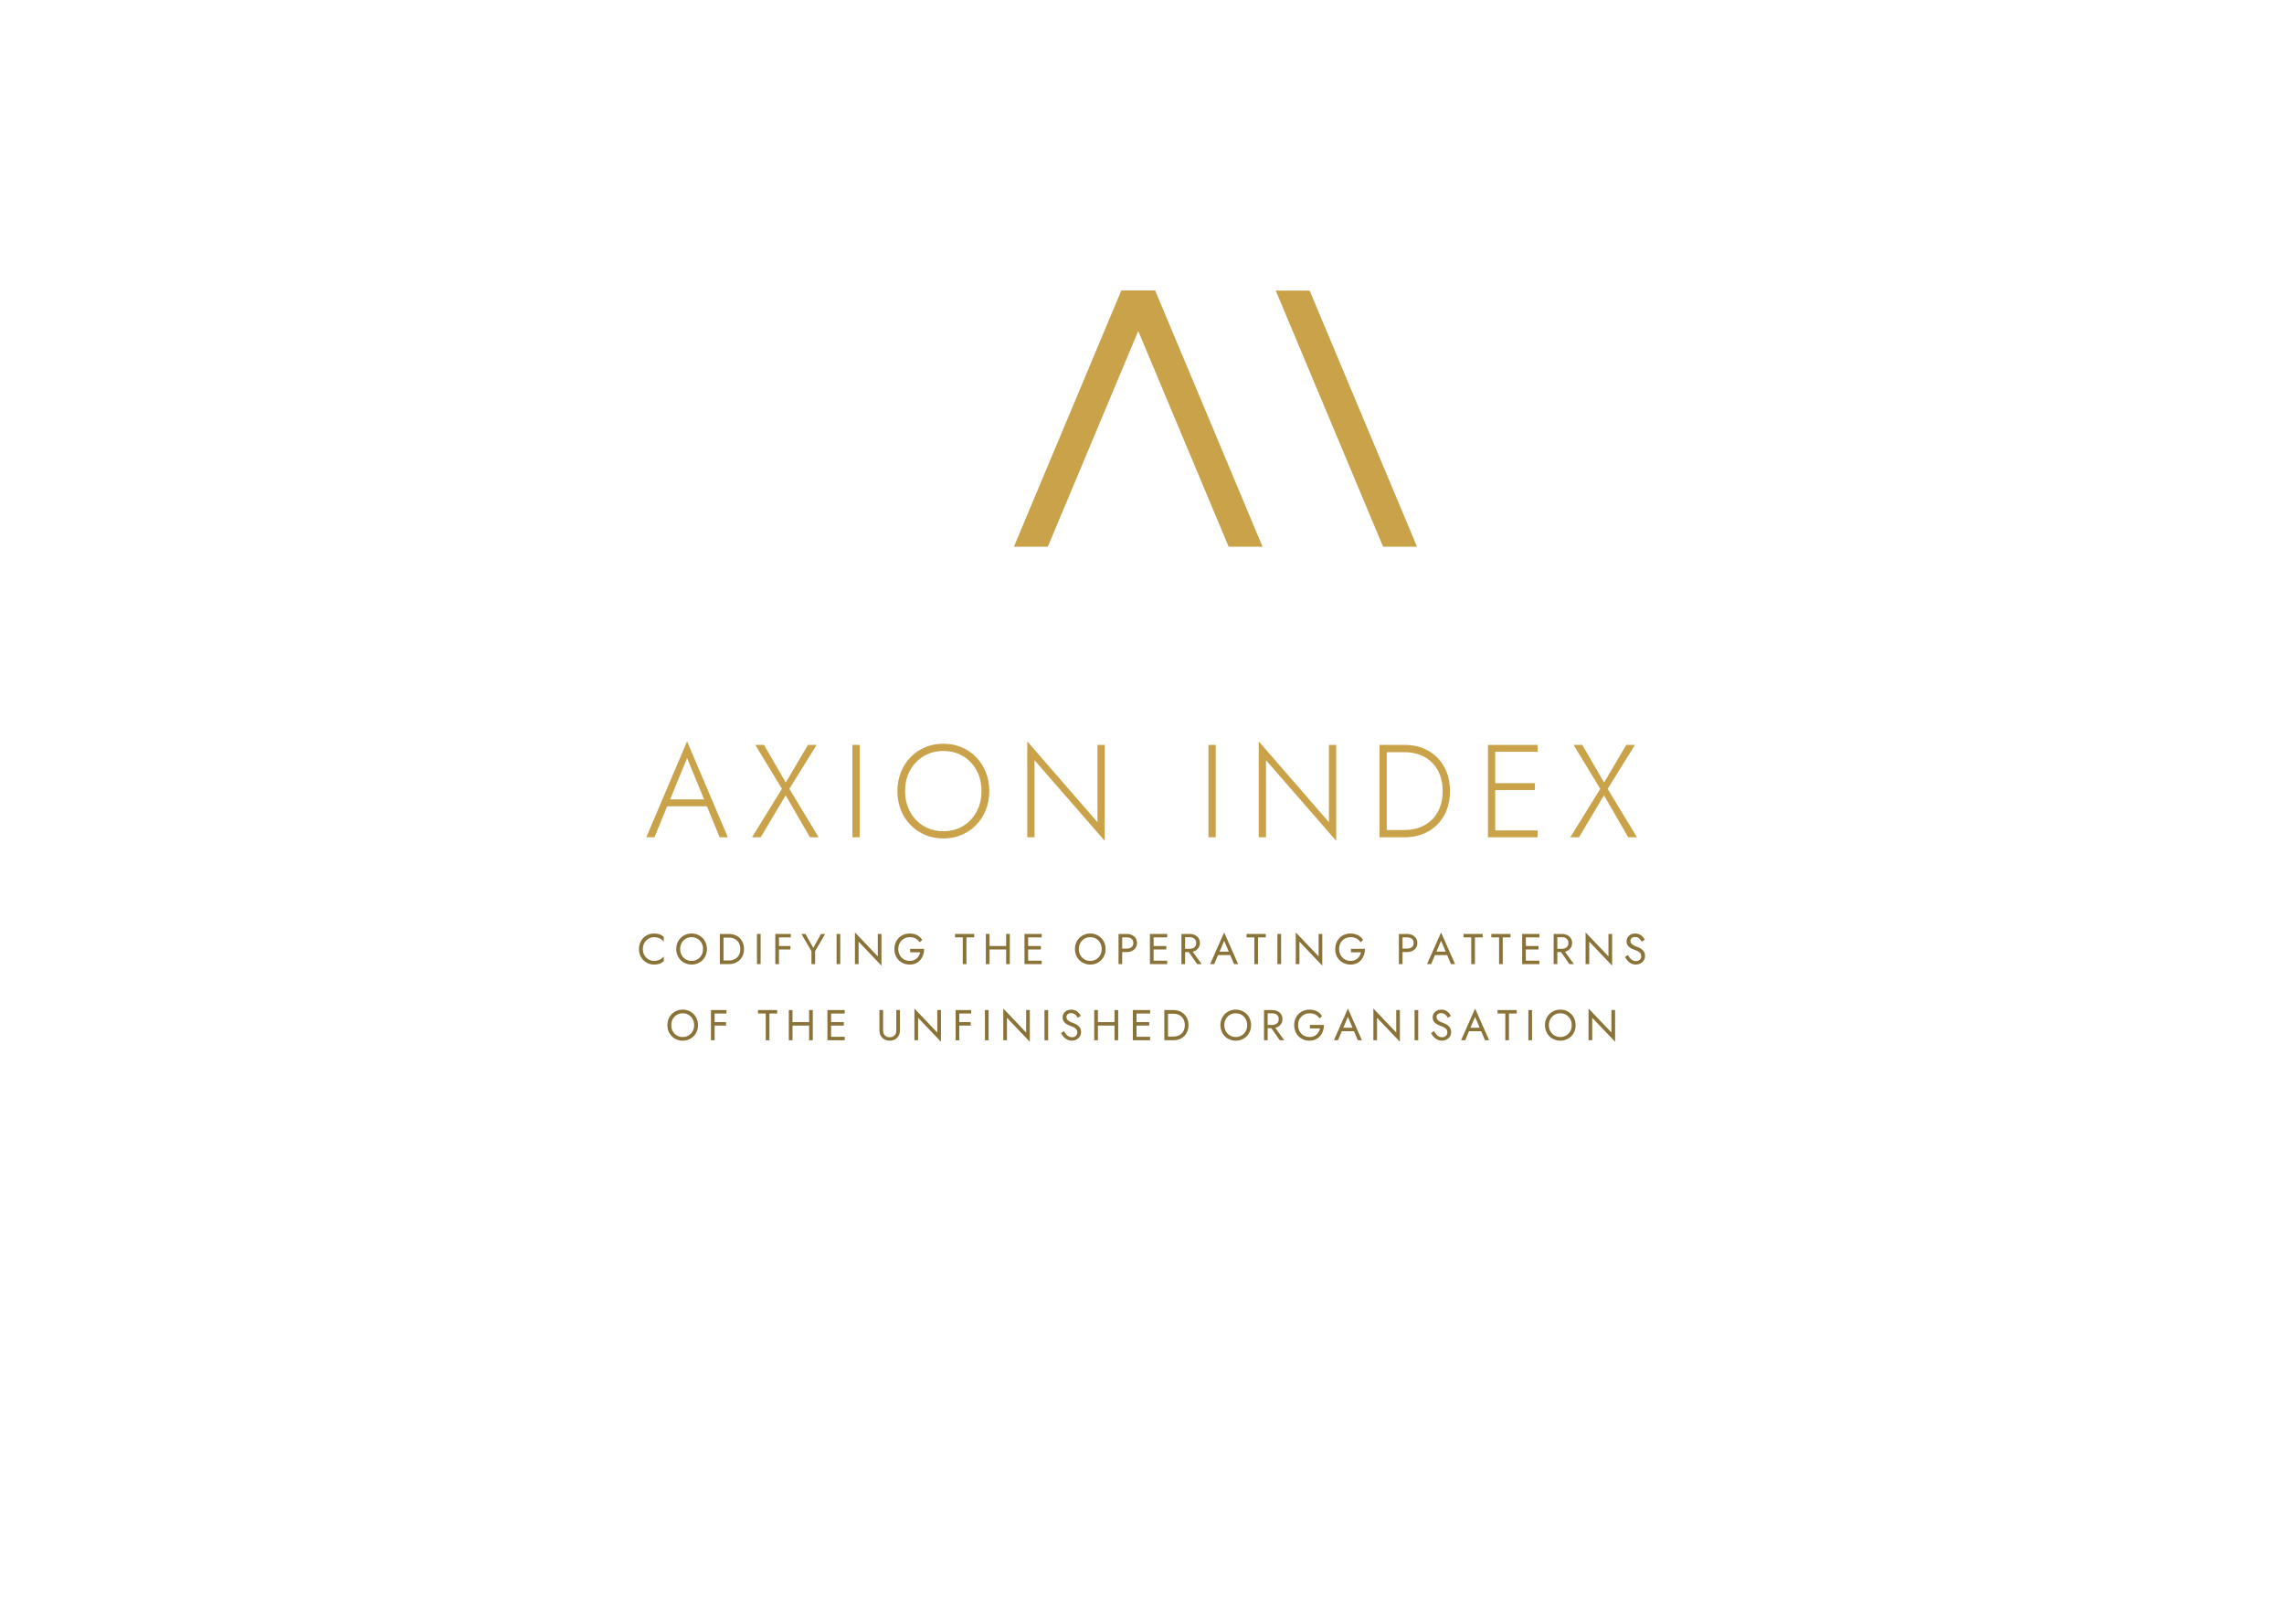
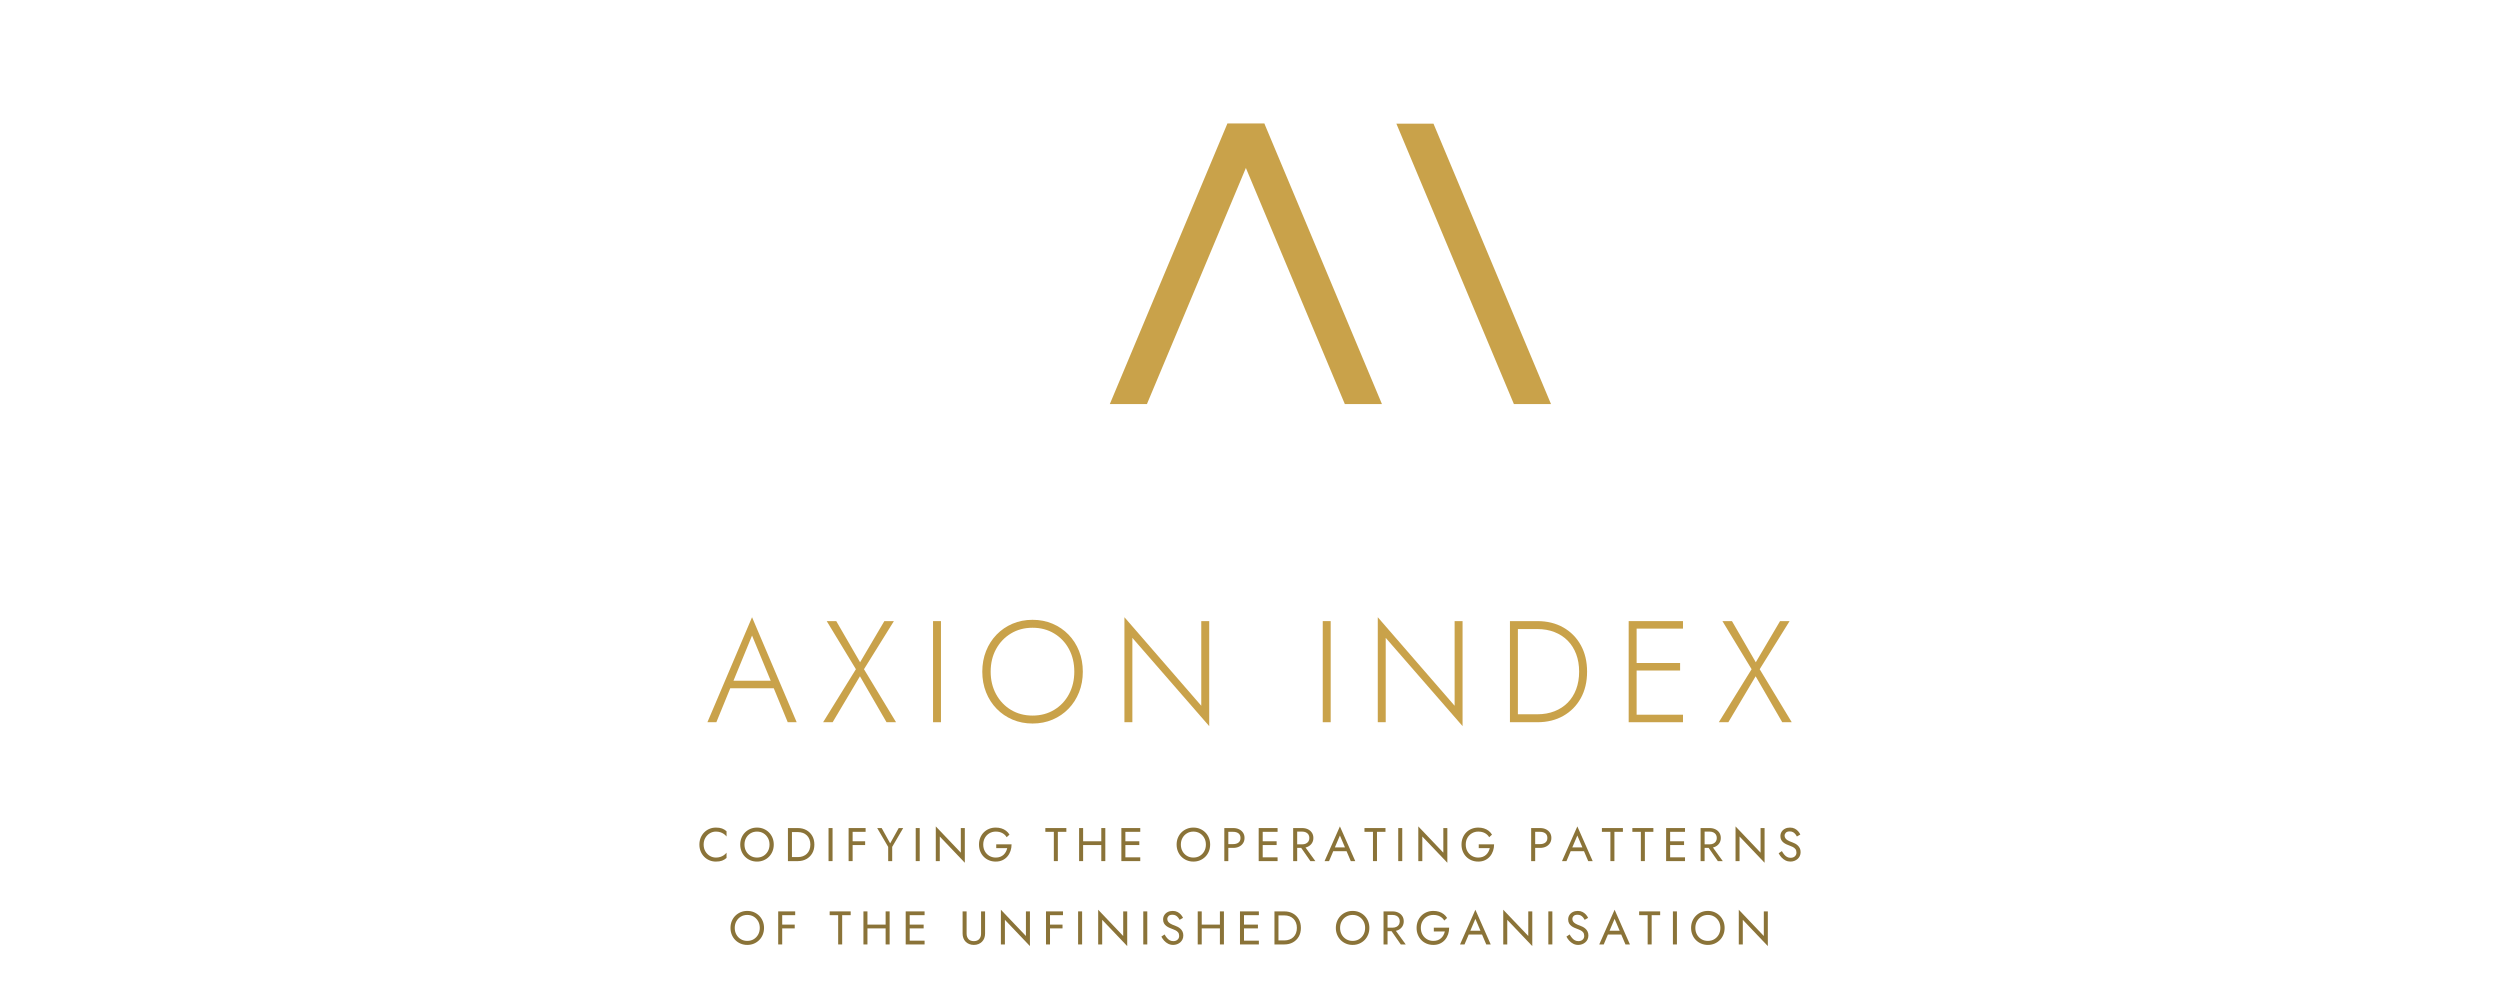
- <svg xmlns="http://www.w3.org/2000/svg" width="900" height="640" viewBox="0 0 900 640" role="img" aria-label="Axion Index">
+ <svg xmlns="http://www.w3.org/2000/svg" width="900" height="360" viewBox="0 70 900 360" role="img" aria-label="Axion Index">
  <g transform="translate(355.0,70) scale(0.3711)">
    <g fill="#C9A24A">
      <polygon points="120,392 234,120 270,120 156,392" />
      <polygon points="270,120 234,120 348,392 384,392" />
      <polygon points="398,120 434,120 548,392 512,392" />
    </g>
  </g>
  <g fill="#C9A24A" transform="translate(254.2,330)">
    <path transform="translate(0.000,0) scale(0.052,-0.052)" d="M140 235H499L481 287H158ZM318 600 456 266 461 253 565 0H627L318 727L9 0H71L176 257L182 269Z" />
    <path transform="translate(41.392,0) scale(0.052,-0.052)" d="M438 700 270 415 105 700H39L241 367L14 0H80L269 318L453 0H519L297 367L504 700Z" />
    <path transform="translate(77.428,0) scale(0.052,-0.052)" d="M82 700V0H137V700Z" />
    <path transform="translate(97.136,0) scale(0.052,-0.052)" d="M102 350Q102 438 139.5 506.5Q177 575 242.5 614.5Q308 654 392 654Q476 654 541.5 614.5Q607 575 644.0 506.5Q681 438 681 350Q681 263 644.0 194.0Q607 125 541.5 85.5Q476 46 392 46Q308 46 242.5 85.5Q177 125 139.5 194.0Q102 263 102 350ZM44 350Q44 273 70.0 207.5Q96 142 143.0 93.5Q190 45 253.5 18.0Q317 -9 392 -9Q467 -9 530.5 18.0Q594 45 641.0 93.5Q688 142 714.0 207.5Q740 273 740 350Q740 427 714.0 492.5Q688 558 641.0 606.5Q594 655 530.5 682.0Q467 709 392 709Q317 709 253.5 682.0Q190 655 143.0 606.5Q96 558 70.0 492.5Q44 427 44 350Z" />
    <path transform="translate(146.224,0) scale(0.052,-0.052)" d="M616 700V114L84 727V0H139V584L671 -27V700Z" />
    <path transform="translate(217.724,0) scale(0.052,-0.052)" d="M82 700V0H137V700Z" />
    <path transform="translate(237.432,0) scale(0.052,-0.052)" d="M616 700V114L84 727V0H139V584L671 -27V700Z" />
    <path transform="translate(285.012,0) scale(0.052,-0.052)" d="M84 700V0H139V700ZM274 0Q376 0 453.5 44.0Q531 88 574.5 166.5Q618 245 618 350Q618 455 574.5 533.5Q531 612 453.5 656.0Q376 700 274 700H114V645H274Q339 645 392.5 624.0Q446 603 484.0 564.5Q522 526 542.5 471.5Q563 417 563 350Q563 283 542.5 228.5Q522 174 484.0 135.5Q446 97 392.5 76.0Q339 55 274 55H114V0Z" />
    <path transform="translate(327.756,0) scale(0.052,-0.052)" d="M113 0H460V52H113ZM113 648H460V700H113ZM113 358H440V410H113ZM84 700V0H139V700Z" />
    <path transform="translate(363.844,0) scale(0.052,-0.052)" d="M438 700 270 415 105 700H39L241 367L14 0H80L269 318L453 0H519L297 367L504 700Z" />
  </g>
  <g fill="#8A7338" transform="translate(251.1,380)">
    <path transform="translate(0.000,0) scale(0.017,-0.017)" d="M130 350Q130 432 166.5 493.5Q203 555 262.0 590.0Q321 625 390 625Q440 625 481.5 612.0Q523 599 557.0 575.5Q591 552 615 521V633Q571 672 519.0 691.0Q467 710 390 710Q317 710 253.5 683.5Q190 657 142.0 608.5Q94 560 67.0 494.0Q40 428 40 350Q40 272 67.0 206.0Q94 140 142.0 91.5Q190 43 253.5 16.5Q317 -10 390 -10Q467 -10 519.0 9.0Q571 28 615 67V179Q591 148 557.0 124.5Q523 101 481.5 88.0Q440 75 390 75Q321 75 262.0 110.0Q203 145 166.5 207.0Q130 269 130 350Z" />
    <path transform="translate(14.705,0) scale(0.017,-0.017)" d="M130 350Q130 429 164.5 491.0Q199 553 259.0 589.0Q319 625 395 625Q472 625 531.5 589.0Q591 553 625.5 491.0Q660 429 660 350Q660 271 625.5 209.0Q591 147 531.5 111.0Q472 75 395 75Q319 75 259.0 111.0Q199 147 164.5 209.0Q130 271 130 350ZM40 350Q40 274 66.5 208.0Q93 142 141.0 93.5Q189 45 254.0 17.5Q319 -10 395 -10Q472 -10 536.5 17.5Q601 45 649.0 93.5Q697 142 723.5 208.0Q750 274 750 350Q750 427 723.5 492.5Q697 558 649.0 606.5Q601 655 536.5 682.5Q472 710 395 710Q319 710 254.0 682.5Q189 655 141.0 606.5Q93 558 66.5 492.5Q40 427 40 350Z" />
    <path transform="translate(31.195,0) scale(0.017,-0.017)" d="M80 700V0H165V700ZM290 0Q392 0 471.0 44.0Q550 88 595.0 166.5Q640 245 640 350Q640 455 595.0 533.5Q550 612 471.0 656.0Q392 700 290 700H127V615H290Q349 615 398.0 596.5Q447 578 482.0 543.5Q517 509 536.0 460.0Q555 411 555 350Q555 289 536.0 240.0Q517 191 482.0 156.5Q447 122 398.0 103.5Q349 85 290 85H127V0Z" />
    <path transform="translate(45.815,0) scale(0.017,-0.017)" d="M80 700V0H165V700Z" />
    <path transform="translate(53.040,0) scale(0.017,-0.017)" d="M127 620H440V700H127ZM127 340H430V420H127ZM80 700V0H165V700Z" />
    <path transform="translate(64.600,0) scale(0.017,-0.017)" d="M461 700 280 376 100 700H5L238 301V0H323V302L556 700Z" />
    <path transform="translate(77.197,0) scale(0.017,-0.017)" d="M80 700V0H165V700Z" />
    <path transform="translate(84.422,0) scale(0.017,-0.017)" d="M610 700V179L80 735V0H165V521L695 -35V700Z" />
    <path transform="translate(100.657,0) scale(0.017,-0.017)" d="M405 275H638Q629 234 609.5 198.0Q590 162 560.0 134.0Q530 106 488.5 90.5Q447 75 395 75Q321 75 261.0 110.0Q201 145 165.5 207.0Q130 269 130 350Q130 432 165.5 493.5Q201 555 261.0 590.0Q321 625 395 625Q475 625 534.0 593.5Q593 562 626 506L686 561Q656 610 612.5 643.0Q569 676 514.5 693.0Q460 710 395 710Q319 710 254.0 683.5Q189 657 141.0 608.5Q93 560 66.5 494.0Q40 428 40 350Q40 272 66.5 206.0Q93 140 141.0 91.5Q189 43 254.0 16.5Q319 -10 395 -10Q475 -10 537.5 19.5Q600 49 643.0 100.0Q686 151 708.0 216.5Q730 282 730 355H405Z" />
    <path transform="translate(125.052,0) scale(0.017,-0.017)" d="M10 620H190V0H275V620H455V700H10Z" />
    <path transform="translate(136.017,0) scale(0.017,-0.017)" d="M127 340H607V420H127ZM550 700V0H635V700ZM80 700V0H165V700Z" />
    <path transform="translate(151.232,0) scale(0.017,-0.017)" d="M127 0H480V80H127ZM127 620H480V700H127ZM127 340H460V420H127ZM80 700V0H165V700Z" />
    <path transform="translate(171.802,0) scale(0.017,-0.017)" d="M130 350Q130 429 164.5 491.0Q199 553 259.0 589.0Q319 625 395 625Q472 625 531.5 589.0Q591 553 625.5 491.0Q660 429 660 350Q660 271 625.5 209.0Q591 147 531.5 111.0Q472 75 395 75Q319 75 259.0 111.0Q199 147 164.5 209.0Q130 271 130 350ZM40 350Q40 274 66.5 208.0Q93 142 141.0 93.5Q189 45 254.0 17.5Q319 -10 395 -10Q472 -10 536.5 17.5Q601 45 649.0 93.5Q697 142 723.5 208.0Q750 274 750 350Q750 427 723.5 492.5Q697 558 649.0 606.5Q601 655 536.5 682.5Q472 710 395 710Q319 710 254.0 682.5Q189 655 141.0 606.5Q93 558 66.5 492.5Q40 427 40 350Z" />
    <path transform="translate(188.292,0) scale(0.017,-0.017)" d="M80 700V0H165V700ZM127 620H270Q338 620 380.5 587.5Q423 555 423 490Q423 426 380.5 393.0Q338 360 270 360H127V280H270Q338 280 391.5 305.5Q445 331 476.5 378.5Q508 426 508 490Q508 555 476.5 602.0Q445 649 391.5 674.5Q338 700 270 700H127Z" />
    <path transform="translate(200.668,0) scale(0.017,-0.017)" d="M127 0H480V80H127ZM127 620H480V700H127ZM127 340H460V420H127ZM80 700V0H165V700Z" />
    <path transform="translate(213.078,0) scale(0.017,-0.017)" d="M205 345 445 0H550L300 345ZM80 700V0H165V700ZM127 625H270Q315 625 349.5 609.0Q384 593 403.5 563.0Q423 533 423 490Q423 447 403.5 417.0Q384 387 349.5 371.0Q315 355 270 355H127V280H270Q338 280 391.5 305.5Q445 331 476.5 378.5Q508 426 508 490Q508 555 476.5 602.0Q445 649 391.5 674.5Q338 700 270 700H127Z" />
    <path transform="translate(225.658,0) scale(0.017,-0.017)" d="M147 210H517L487 290H177ZM330 542 450 260 458 240 560 0H655L330 735L5 0H100L204 246L212 264Z" />
    <path transform="translate(239.938,0) scale(0.017,-0.017)" d="M10 620H190V0H275V620H455V700H10Z" />
    <path transform="translate(250.903,0) scale(0.017,-0.017)" d="M80 700V0H165V700Z" />
    <path transform="translate(258.128,0) scale(0.017,-0.017)" d="M610 700V179L80 735V0H165V521L695 -35V700Z" />
    <path transform="translate(274.363,0) scale(0.017,-0.017)" d="M405 275H638Q629 234 609.5 198.0Q590 162 560.0 134.0Q530 106 488.5 90.5Q447 75 395 75Q321 75 261.0 110.0Q201 145 165.5 207.0Q130 269 130 350Q130 432 165.5 493.5Q201 555 261.0 590.0Q321 625 395 625Q475 625 534.0 593.5Q593 562 626 506L686 561Q656 610 612.5 643.0Q569 676 514.5 693.0Q460 710 395 710Q319 710 254.0 683.5Q189 657 141.0 608.5Q93 560 66.5 494.0Q40 428 40 350Q40 272 66.5 206.0Q93 140 141.0 91.5Q189 43 254.0 16.5Q319 -10 395 -10Q475 -10 537.5 19.5Q600 49 643.0 100.0Q686 151 708.0 216.5Q730 282 730 355H405Z" />
    <path transform="translate(298.758,0) scale(0.017,-0.017)" d="M80 700V0H165V700ZM127 620H270Q338 620 380.5 587.5Q423 555 423 490Q423 426 380.5 393.0Q338 360 270 360H127V280H270Q338 280 391.5 305.5Q445 331 476.5 378.5Q508 426 508 490Q508 555 476.5 602.0Q445 649 391.5 674.5Q338 700 270 700H127Z" />
    <path transform="translate(311.134,0) scale(0.017,-0.017)" d="M147 210H517L487 290H177ZM330 542 450 260 458 240 560 0H655L330 735L5 0H100L204 246L212 264Z" />
    <path transform="translate(325.414,0) scale(0.017,-0.017)" d="M10 620H190V0H275V620H455V700H10Z" />
    <path transform="translate(336.379,0) scale(0.017,-0.017)" d="M10 620H190V0H275V620H455V700H10Z" />
    <path transform="translate(347.344,0) scale(0.017,-0.017)" d="M127 0H480V80H127ZM127 620H480V700H127ZM127 340H460V420H127ZM80 700V0H165V700Z" />
    <path transform="translate(359.754,0) scale(0.017,-0.017)" d="M205 345 445 0H550L300 345ZM80 700V0H165V700ZM127 625H270Q315 625 349.5 609.0Q384 593 403.5 563.0Q423 533 423 490Q423 447 403.5 417.0Q384 387 349.5 371.0Q315 355 270 355H127V280H270Q338 280 391.5 305.5Q445 331 476.5 378.5Q508 426 508 490Q508 555 476.5 602.0Q445 649 391.5 674.5Q338 700 270 700H127Z" />
    <path transform="translate(372.334,0) scale(0.017,-0.017)" d="M610 700V179L80 735V0H165V521L695 -35V700Z" />
    <path transform="translate(388.569,0) scale(0.017,-0.017)" d="M106 212 38 166Q61 120 97.5 79.5Q134 39 182.5 14.5Q231 -10 288 -10Q330 -10 368.5 4.0Q407 18 437.5 44.0Q468 70 485.5 107.0Q503 144 503 190Q503 238 486.0 272.5Q469 307 442.5 331.5Q416 356 385.0 372.0Q354 388 326 398Q265 419 229.5 440.5Q194 462 179.0 486.5Q164 511 164 540Q164 574 190.0 601.5Q216 629 273 629Q314 629 342.5 613.0Q371 597 391.0 572.0Q411 547 424 521L497 563Q480 600 450.0 633.5Q420 667 377.5 688.5Q335 710 278 710Q219 710 173.0 686.5Q127 663 101.0 622.0Q75 581 75 529Q75 481 93.5 448.0Q112 415 141.0 392.5Q170 370 202.0 355.5Q234 341 260 332Q300 318 335.5 300.5Q371 283 393.0 255.0Q415 227 415 180Q415 132 381.0 101.0Q347 70 291 70Q249 70 216.0 88.0Q183 106 156.5 138.0Q130 170 106 212Z" />
  </g>
  <g fill="#8A7338" transform="translate(262.3,410)">
    <path transform="translate(0.000,0) scale(0.017,-0.017)" d="M130 350Q130 429 164.5 491.0Q199 553 259.0 589.0Q319 625 395 625Q472 625 531.5 589.0Q591 553 625.5 491.0Q660 429 660 350Q660 271 625.5 209.0Q591 147 531.5 111.0Q472 75 395 75Q319 75 259.0 111.0Q199 147 164.5 209.0Q130 271 130 350ZM40 350Q40 274 66.5 208.0Q93 142 141.0 93.5Q189 45 254.0 17.5Q319 -10 395 -10Q472 -10 536.5 17.5Q601 45 649.0 93.5Q697 142 723.5 208.0Q750 274 750 350Q750 427 723.5 492.5Q697 558 649.0 606.5Q601 655 536.5 682.5Q472 710 395 710Q319 710 254.0 682.5Q189 655 141.0 606.5Q93 558 66.5 492.5Q40 427 40 350Z" />
    <path transform="translate(16.490,0) scale(0.017,-0.017)" d="M127 620H440V700H127ZM127 340H430V420H127ZM80 700V0H165V700Z" />
    <path transform="translate(36.210,0) scale(0.017,-0.017)" d="M10 620H190V0H275V620H455V700H10Z" />
    <path transform="translate(47.175,0) scale(0.017,-0.017)" d="M127 340H607V420H127ZM550 700V0H635V700ZM80 700V0H165V700Z" />
    <path transform="translate(62.390,0) scale(0.017,-0.017)" d="M127 0H480V80H127ZM127 620H480V700H127ZM127 340H460V420H127ZM80 700V0H165V700Z" />
    <path transform="translate(82.960,0) scale(0.017,-0.017)" d="M75 700V230Q75 178 91.5 134.0Q108 90 139.5 58.0Q171 26 215.0 8.0Q259 -10 313 -10Q367 -10 411.0 8.0Q455 26 486.5 58.0Q518 90 534.5 134.0Q551 178 551 230V700H466V230Q466 158 427.0 114.0Q388 70 313 70Q238 70 199.0 114.0Q160 158 160 230V700Z" />
    <path transform="translate(96.662,0) scale(0.017,-0.017)" d="M610 700V179L80 735V0H165V521L695 -35V700Z" />
    <path transform="translate(112.897,0) scale(0.017,-0.017)" d="M127 620H440V700H127ZM127 340H430V420H127ZM80 700V0H165V700Z" />
    <path transform="translate(124.457,0) scale(0.017,-0.017)" d="M80 700V0H165V700Z" />
    <path transform="translate(131.682,0) scale(0.017,-0.017)" d="M610 700V179L80 735V0H165V521L695 -35V700Z" />
    <path transform="translate(147.917,0) scale(0.017,-0.017)" d="M80 700V0H165V700Z" />
    <path transform="translate(155.142,0) scale(0.017,-0.017)" d="M106 212 38 166Q61 120 97.5 79.5Q134 39 182.5 14.5Q231 -10 288 -10Q330 -10 368.5 4.0Q407 18 437.5 44.0Q468 70 485.5 107.0Q503 144 503 190Q503 238 486.0 272.5Q469 307 442.5 331.5Q416 356 385.0 372.0Q354 388 326 398Q265 419 229.5 440.5Q194 462 179.0 486.5Q164 511 164 540Q164 574 190.0 601.5Q216 629 273 629Q314 629 342.5 613.0Q371 597 391.0 572.0Q411 547 424 521L497 563Q480 600 450.0 633.5Q420 667 377.5 688.5Q335 710 278 710Q219 710 173.0 686.5Q127 663 101.0 622.0Q75 581 75 529Q75 481 93.5 448.0Q112 415 141.0 392.5Q170 370 202.0 355.5Q234 341 260 332Q300 318 335.5 300.5Q371 283 393.0 255.0Q415 227 415 180Q415 132 381.0 101.0Q347 70 291 70Q249 70 216.0 88.0Q183 106 156.5 138.0Q130 170 106 212Z" />
    <path transform="translate(167.518,0) scale(0.017,-0.017)" d="M127 340H607V420H127ZM550 700V0H635V700ZM80 700V0H165V700Z" />
    <path transform="translate(182.733,0) scale(0.017,-0.017)" d="M127 0H480V80H127ZM127 620H480V700H127ZM127 340H460V420H127ZM80 700V0H165V700Z" />
    <path transform="translate(195.143,0) scale(0.017,-0.017)" d="M80 700V0H165V700ZM290 0Q392 0 471.0 44.0Q550 88 595.0 166.5Q640 245 640 350Q640 455 595.0 533.5Q550 612 471.0 656.0Q392 700 290 700H127V615H290Q349 615 398.0 596.5Q447 578 482.0 543.5Q517 509 536.0 460.0Q555 411 555 350Q555 289 536.0 240.0Q517 191 482.0 156.5Q447 122 398.0 103.5Q349 85 290 85H127V0Z" />
    <path transform="translate(217.923,0) scale(0.017,-0.017)" d="M130 350Q130 429 164.5 491.0Q199 553 259.0 589.0Q319 625 395 625Q472 625 531.5 589.0Q591 553 625.5 491.0Q660 429 660 350Q660 271 625.5 209.0Q591 147 531.5 111.0Q472 75 395 75Q319 75 259.0 111.0Q199 147 164.5 209.0Q130 271 130 350ZM40 350Q40 274 66.5 208.0Q93 142 141.0 93.5Q189 45 254.0 17.5Q319 -10 395 -10Q472 -10 536.5 17.5Q601 45 649.0 93.5Q697 142 723.5 208.0Q750 274 750 350Q750 427 723.5 492.5Q697 558 649.0 606.5Q601 655 536.5 682.5Q472 710 395 710Q319 710 254.0 682.5Q189 655 141.0 606.5Q93 558 66.5 492.5Q40 427 40 350Z" />
    <path transform="translate(234.413,0) scale(0.017,-0.017)" d="M205 345 445 0H550L300 345ZM80 700V0H165V700ZM127 625H270Q315 625 349.5 609.0Q384 593 403.5 563.0Q423 533 423 490Q423 447 403.5 417.0Q384 387 349.5 371.0Q315 355 270 355H127V280H270Q338 280 391.5 305.5Q445 331 476.5 378.5Q508 426 508 490Q508 555 476.5 602.0Q445 649 391.5 674.5Q338 700 270 700H127Z" />
    <path transform="translate(246.993,0) scale(0.017,-0.017)" d="M405 275H638Q629 234 609.5 198.0Q590 162 560.0 134.0Q530 106 488.5 90.5Q447 75 395 75Q321 75 261.0 110.0Q201 145 165.5 207.0Q130 269 130 350Q130 432 165.5 493.5Q201 555 261.0 590.0Q321 625 395 625Q475 625 534.0 593.5Q593 562 626 506L686 561Q656 610 612.5 643.0Q569 676 514.5 693.0Q460 710 395 710Q319 710 254.0 683.5Q189 657 141.0 608.5Q93 560 66.5 494.0Q40 428 40 350Q40 272 66.5 206.0Q93 140 141.0 91.5Q189 43 254.0 16.5Q319 -10 395 -10Q475 -10 537.5 19.5Q600 49 643.0 100.0Q686 151 708.0 216.5Q730 282 730 355H405Z" />
    <path transform="translate(263.228,0) scale(0.017,-0.017)" d="M147 210H517L487 290H177ZM330 542 450 260 458 240 560 0H655L330 735L5 0H100L204 246L212 264Z" />
    <path transform="translate(277.508,0) scale(0.017,-0.017)" d="M610 700V179L80 735V0H165V521L695 -35V700Z" />
    <path transform="translate(293.743,0) scale(0.017,-0.017)" d="M80 700V0H165V700Z" />
    <path transform="translate(300.968,0) scale(0.017,-0.017)" d="M106 212 38 166Q61 120 97.5 79.5Q134 39 182.5 14.5Q231 -10 288 -10Q330 -10 368.5 4.0Q407 18 437.5 44.0Q468 70 485.5 107.0Q503 144 503 190Q503 238 486.0 272.5Q469 307 442.5 331.5Q416 356 385.0 372.0Q354 388 326 398Q265 419 229.5 440.5Q194 462 179.0 486.5Q164 511 164 540Q164 574 190.0 601.5Q216 629 273 629Q314 629 342.5 613.0Q371 597 391.0 572.0Q411 547 424 521L497 563Q480 600 450.0 633.5Q420 667 377.5 688.5Q335 710 278 710Q219 710 173.0 686.5Q127 663 101.0 622.0Q75 581 75 529Q75 481 93.5 448.0Q112 415 141.0 392.5Q170 370 202.0 355.5Q234 341 260 332Q300 318 335.5 300.5Q371 283 393.0 255.0Q415 227 415 180Q415 132 381.0 101.0Q347 70 291 70Q249 70 216.0 88.0Q183 106 156.5 138.0Q130 170 106 212Z" />
    <path transform="translate(313.344,0) scale(0.017,-0.017)" d="M147 210H517L487 290H177ZM330 542 450 260 458 240 560 0H655L330 735L5 0H100L204 246L212 264Z" />
    <path transform="translate(327.624,0) scale(0.017,-0.017)" d="M10 620H190V0H275V620H455V700H10Z" />
    <path transform="translate(338.589,0) scale(0.017,-0.017)" d="M80 700V0H165V700Z" />
    <path transform="translate(345.814,0) scale(0.017,-0.017)" d="M130 350Q130 429 164.5 491.0Q199 553 259.0 589.0Q319 625 395 625Q472 625 531.5 589.0Q591 553 625.5 491.0Q660 429 660 350Q660 271 625.5 209.0Q591 147 531.5 111.0Q472 75 395 75Q319 75 259.0 111.0Q199 147 164.5 209.0Q130 271 130 350ZM40 350Q40 274 66.5 208.0Q93 142 141.0 93.5Q189 45 254.0 17.5Q319 -10 395 -10Q472 -10 536.5 17.5Q601 45 649.0 93.5Q697 142 723.5 208.0Q750 274 750 350Q750 427 723.5 492.5Q697 558 649.0 606.5Q601 655 536.5 682.5Q472 710 395 710Q319 710 254.0 682.5Q189 655 141.0 606.5Q93 558 66.5 492.5Q40 427 40 350Z" />
    <path transform="translate(362.304,0) scale(0.017,-0.017)" d="M610 700V179L80 735V0H165V521L695 -35V700Z" />
  </g>
</svg>
